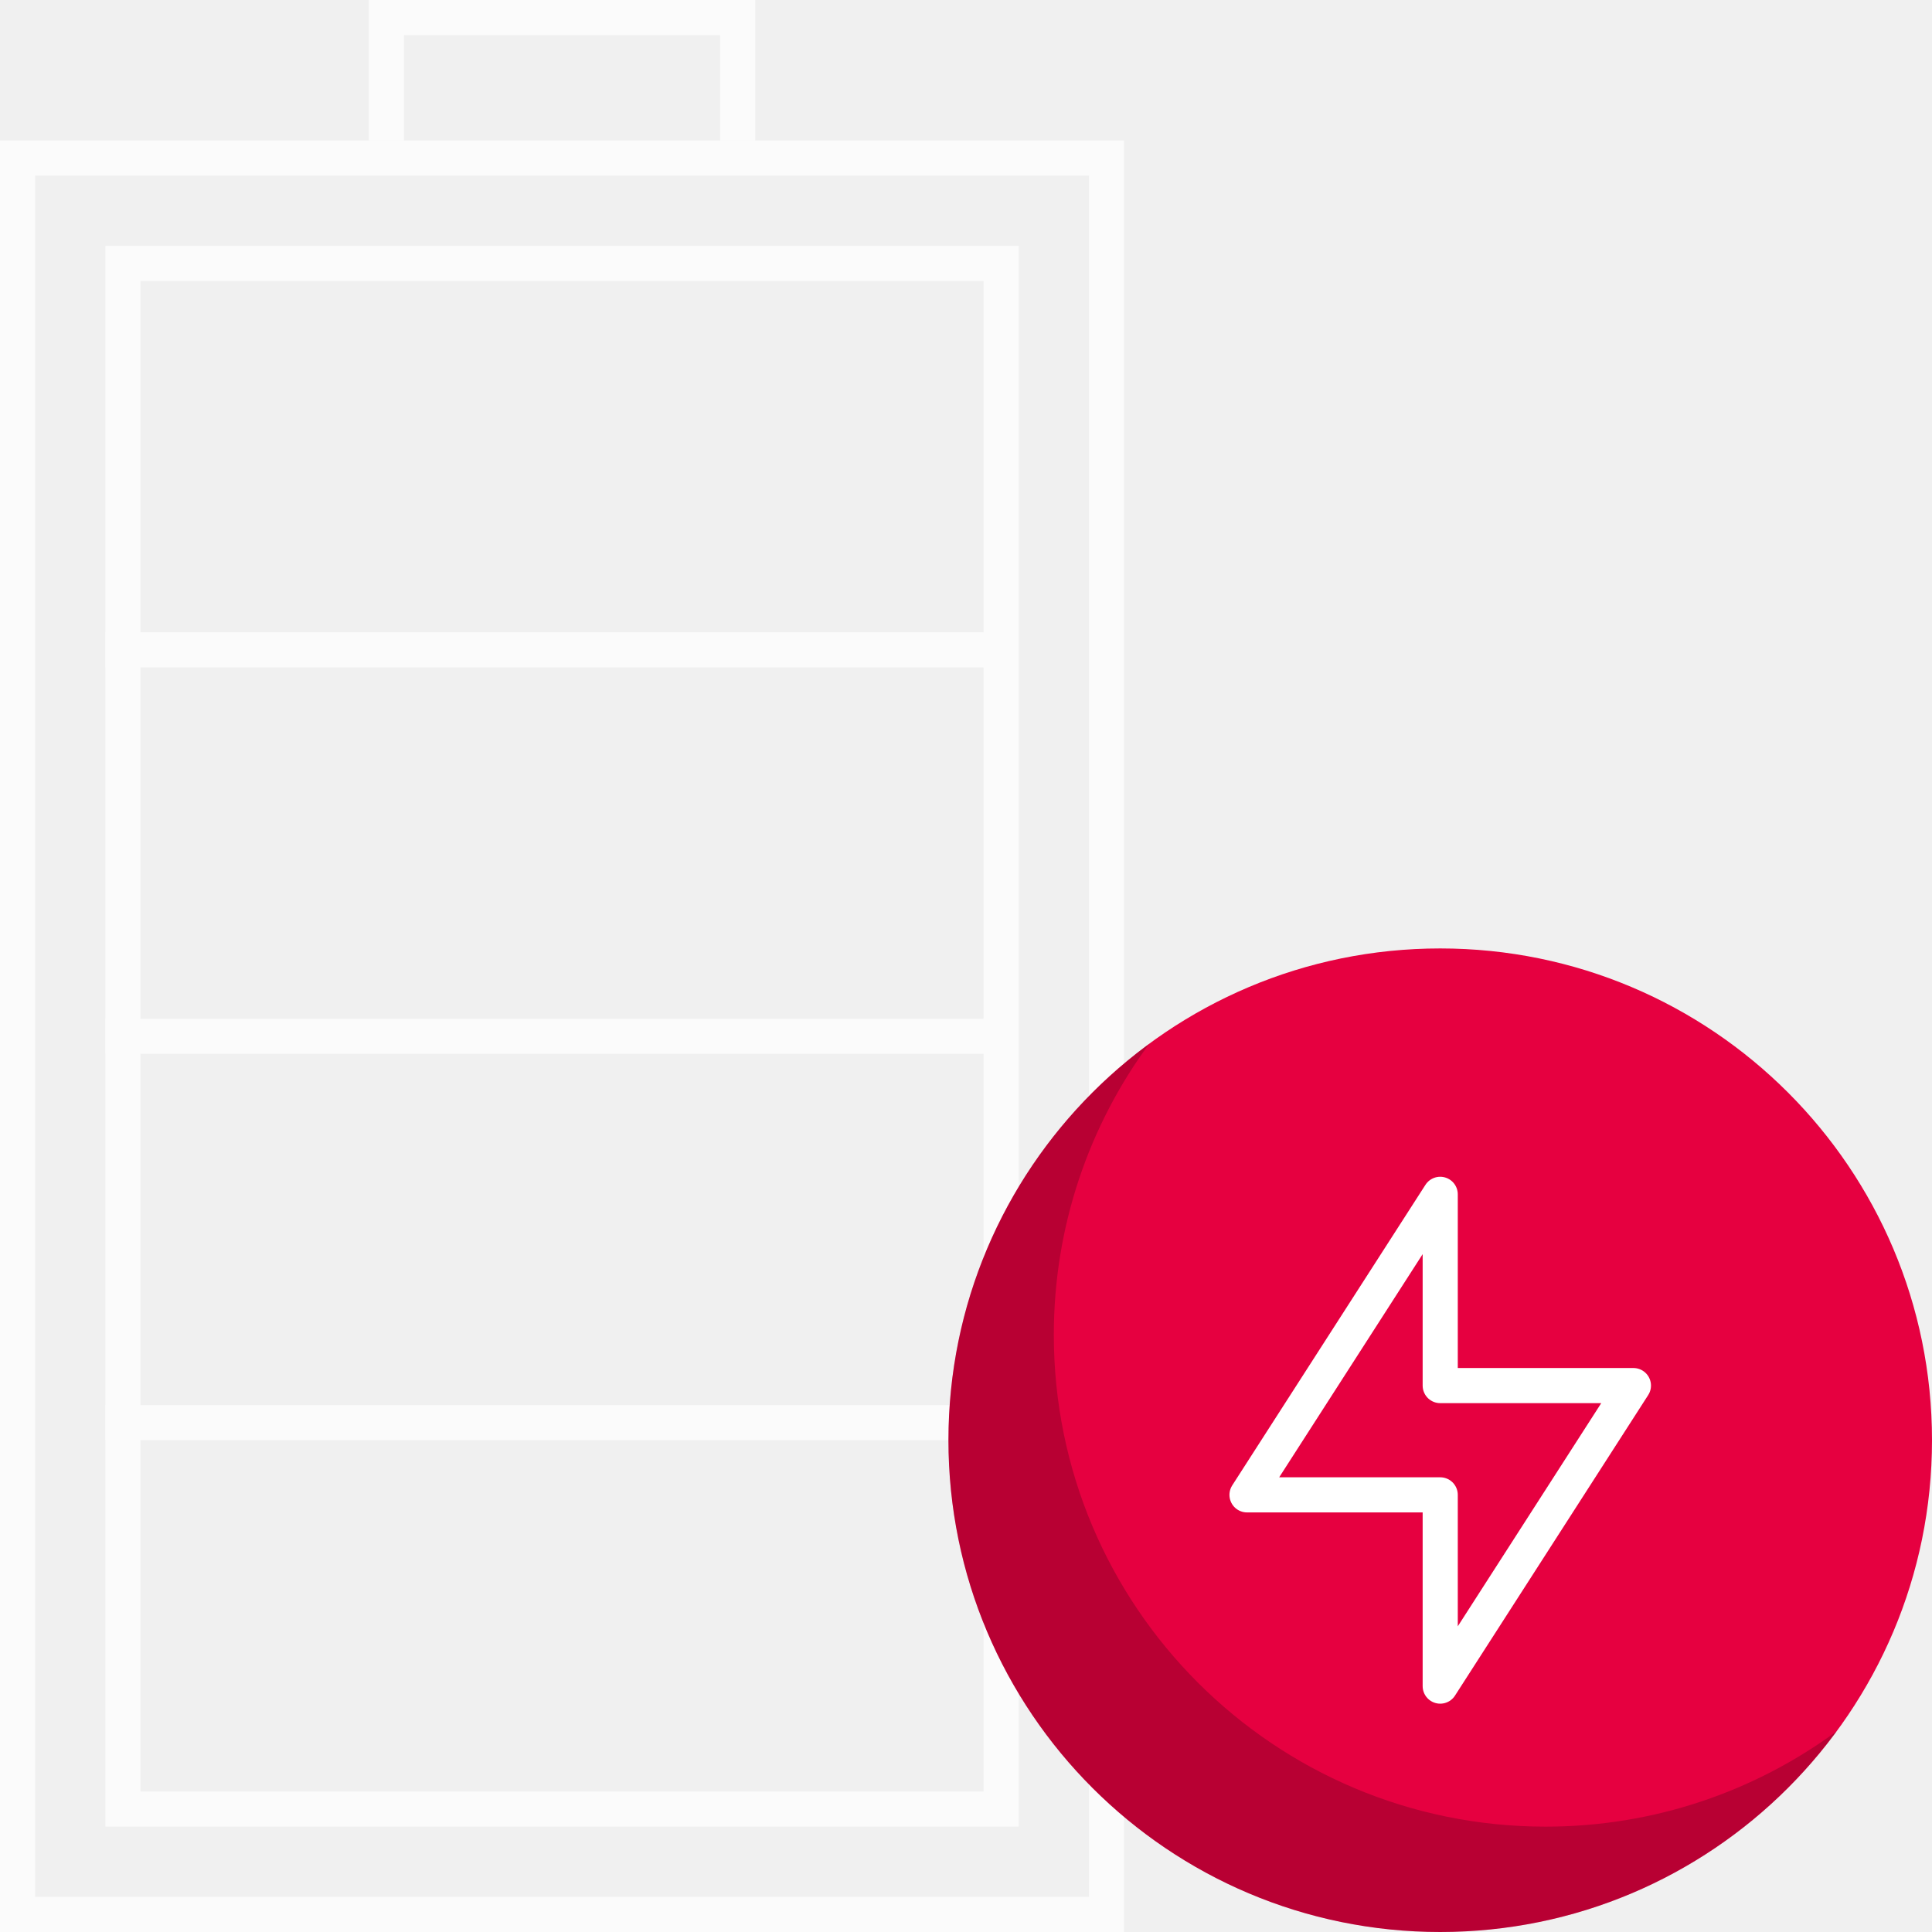
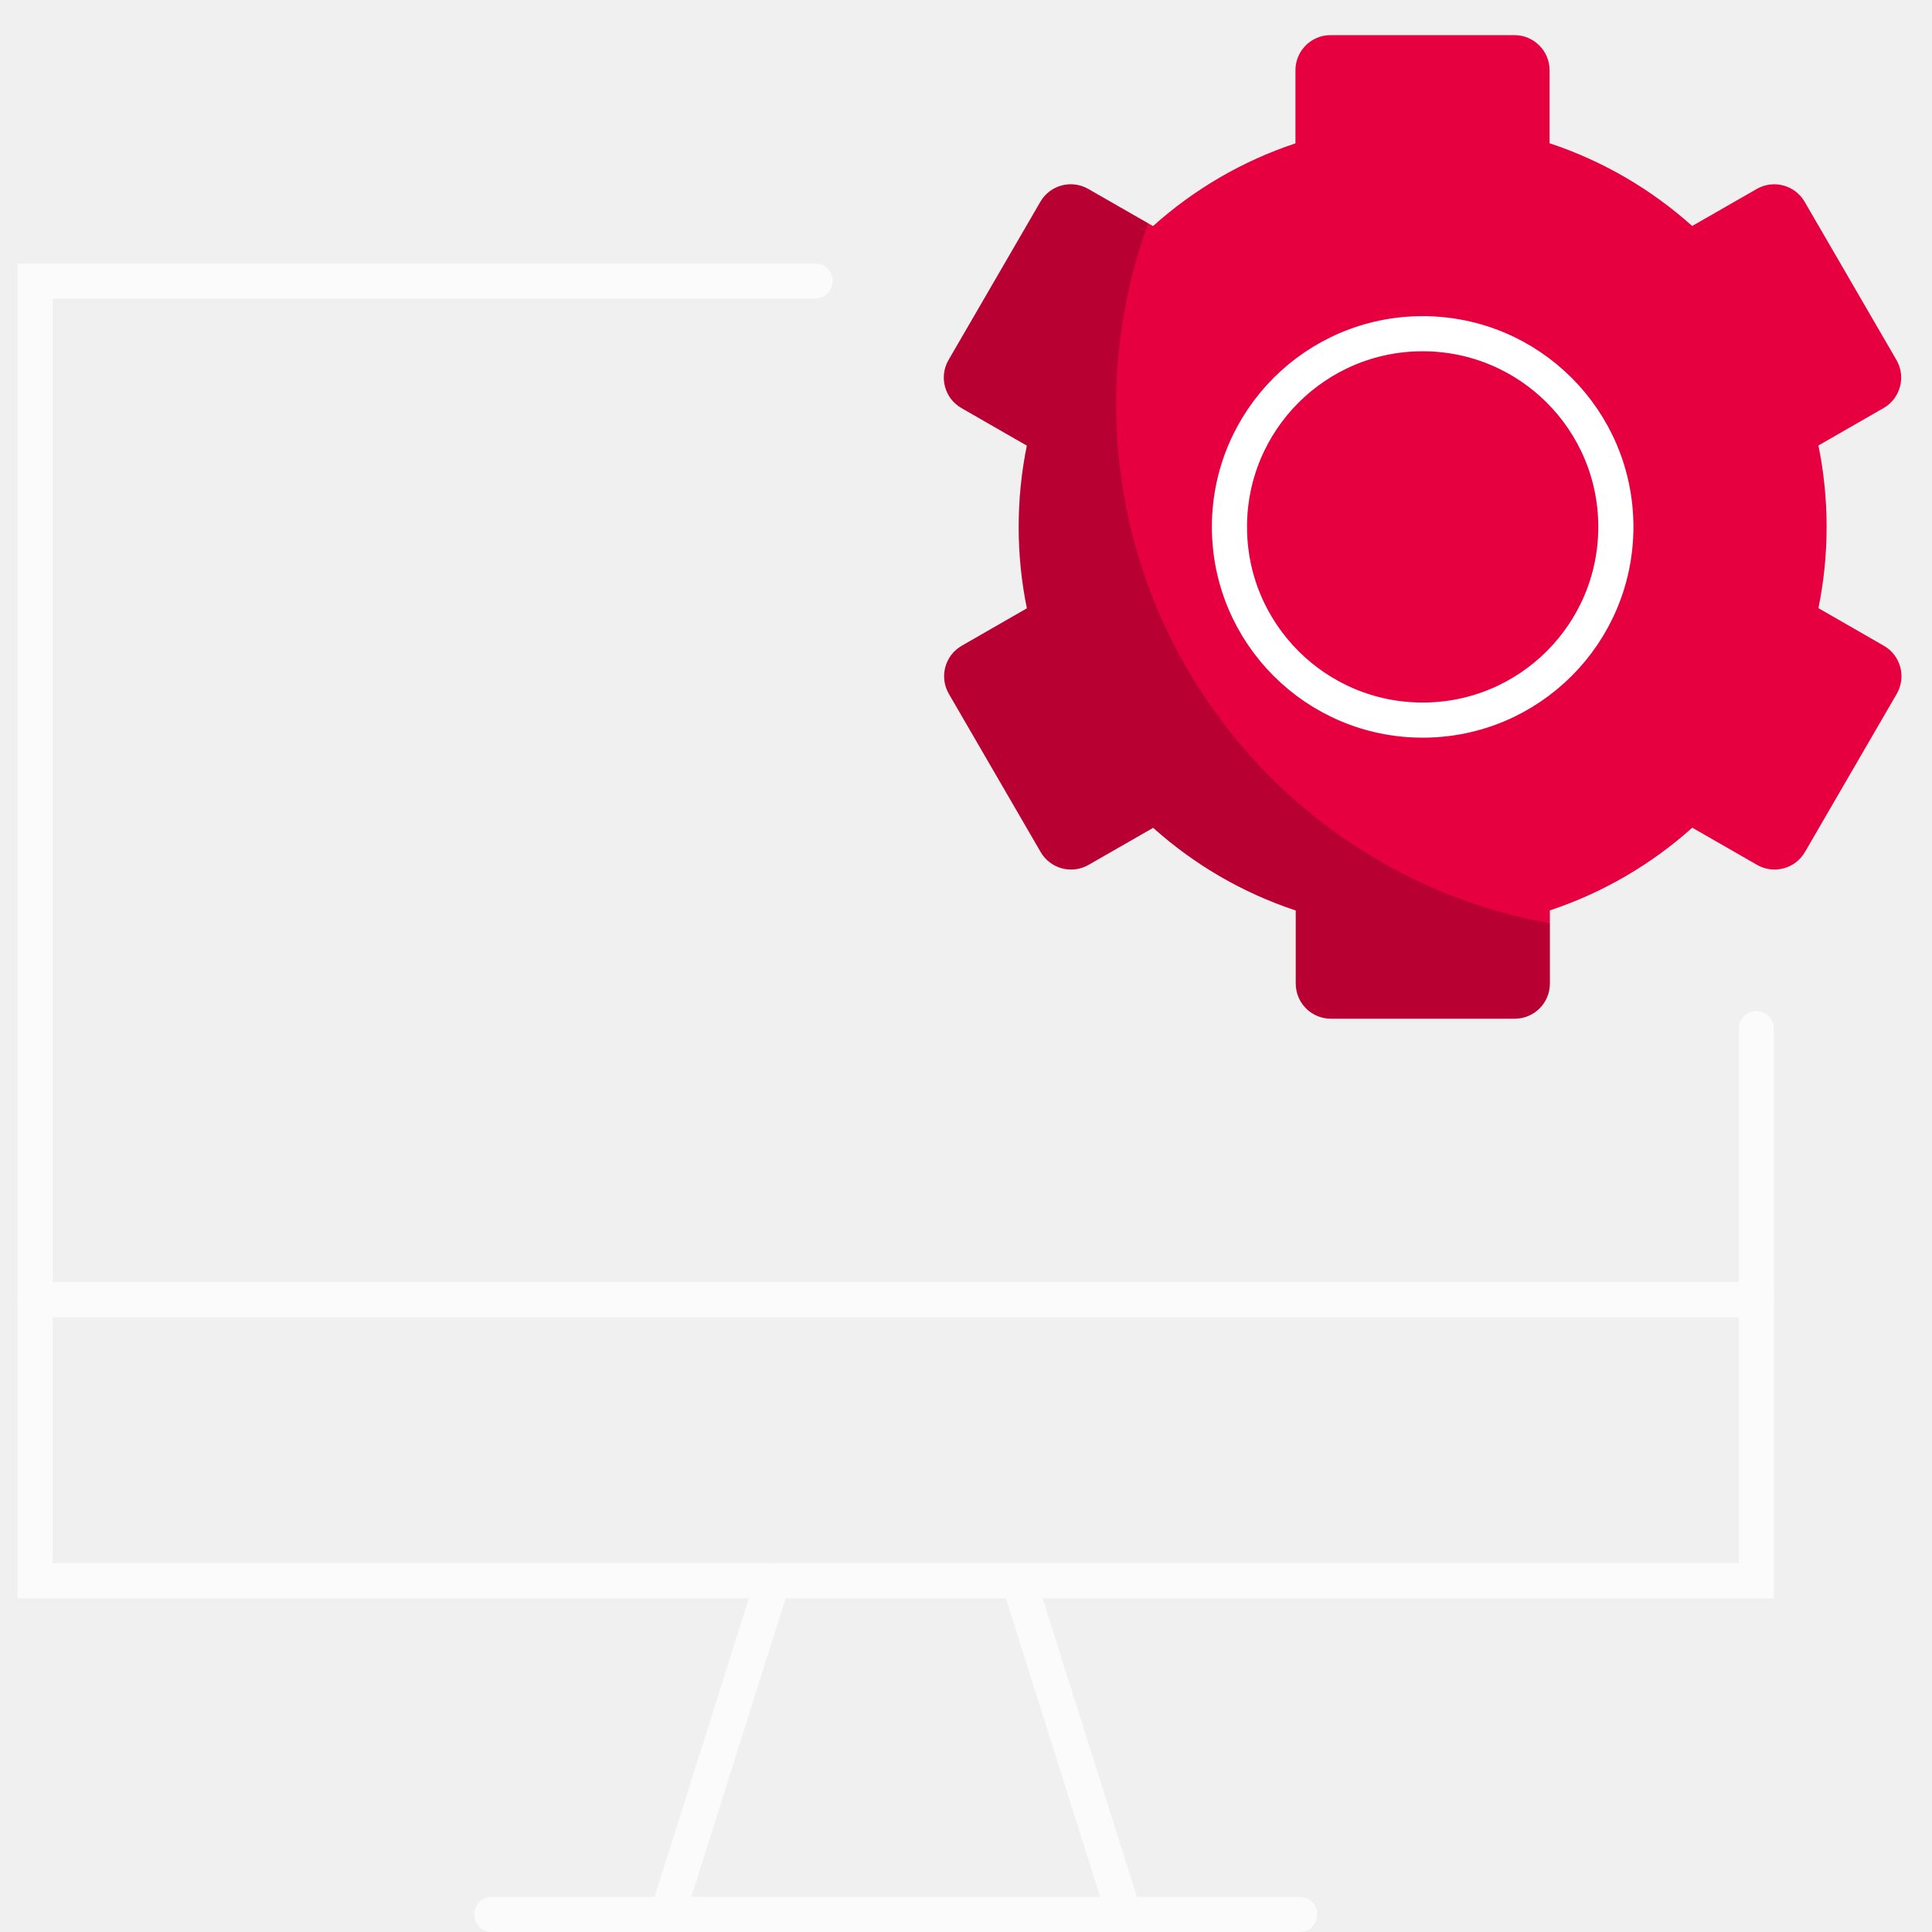
<svg xmlns="http://www.w3.org/2000/svg" width="110" height="110" viewBox="0 0 110 110" fill="none">
  <g opacity="0.7">
-     <path d="M63 9V109H1V9H63Z" stroke="white" stroke-width="2" />
-     <path d="M57 15V103H7V15H57Z" stroke="white" stroke-width="2" />
-     <path d="M6 37H57" stroke="white" stroke-width="2" />
-     <path d="M6 59C25.136 59 37.864 59 57 59" stroke="white" stroke-width="2" />
-     <path d="M6 81H57" stroke="white" stroke-width="2" />
-     <path d="M42 8V1H22V8" stroke="white" stroke-width="2" />
+     <path d="M44 90L38 109" stroke="white" stroke-width="2" stroke-linecap="round" />
+     <path d="M58 90L64 109" stroke="white" stroke-width="2" stroke-linecap="round" />
+     <path d="M28 109H74" stroke="white" stroke-width="2" stroke-linecap="round" />
+     <path d="M2 74C43.995 74 58.005 74 100 74" stroke="white" stroke-width="2" stroke-linecap="round" />
+     <path d="M100 58.564V90H2V16H46.413" stroke="white" stroke-width="2" stroke-linecap="round" />
  </g>
-   <circle cx="82" cy="82" r="28" fill="#E60040" />
-   <path opacity="0.2" d="M65.432 59.426C62.018 64.067 60 69.798 60 76.001C60 91.465 72.536 104.001 88 104.001C94.2 104.001 99.928 101.984 104.568 98.573C99.471 105.502 91.261 109.999 82 109.999C66.536 109.999 54 97.463 54 81.999C54 72.735 58.5 64.522 65.432 59.426Z" fill="black" />
-   <path d="M71 85.111L82 68V78.889H93L82 96V85.111H71Z" stroke="white" stroke-width="2" stroke-linejoin="round" />
+   <path d="M86.226 2C87.33 2 88.226 2.896 88.226 4V8.157C91.262 9.161 94.017 10.78 96.345 12.867L100.023 10.758C100.978 10.21 102.196 10.536 102.748 11.488L107.975 20.495C108.531 21.453 108.202 22.681 107.242 23.233L103.533 25.363C103.839 26.861 104 28.411 104 29.999C104 31.584 103.839 33.132 103.534 34.627L107.258 36.767C108.219 37.319 108.548 38.547 107.992 39.505L102.765 48.512C102.213 49.464 100.995 49.79 100.04 49.242L96.35 47.125C94.025 49.21 91.274 50.828 88.243 51.833V56C88.243 57.105 87.347 58 86.243 58H75.775C74.67 58 73.775 57.105 73.775 56V51.839C70.739 50.835 67.984 49.217 65.657 47.131L61.977 49.242C61.022 49.79 59.805 49.463 59.252 48.512L54.025 39.505C53.469 38.547 53.798 37.319 54.759 36.767L58.467 34.636C58.161 33.138 58 31.587 58 29.999C58 28.414 58.16 26.867 58.465 25.372L54.742 23.233C53.781 22.681 53.452 21.453 54.008 20.495L59.236 11.488C59.788 10.537 61.006 10.21 61.96 10.758L65.648 12.873C67.973 10.787 70.725 9.168 73.757 8.163V4C73.757 2.896 74.653 2 75.757 2H86.226Z" fill="#E60040" />
+   <path opacity="0.2" d="M59.235 11.488C59.788 10.537 61.005 10.21 61.96 10.758L65.371 12.714C64.192 15.932 63.549 19.408 63.549 23.035C63.549 37.793 74.205 50.062 88.242 52.567V56C88.242 57.104 87.347 58 86.242 58H75.774C74.67 58 73.774 57.104 73.774 56V51.839C70.739 50.835 67.984 49.217 65.656 47.131L61.977 49.242C61.022 49.789 59.804 49.463 59.252 48.511L54.024 39.505C53.469 38.546 53.798 37.318 54.759 36.766L58.467 34.636C58.16 33.138 58 31.587 58 29.999C58 28.414 58.16 26.866 58.465 25.372L54.741 23.233C53.781 22.681 53.452 21.453 54.008 20.495L59.235 11.488Z" fill="black" />
+   <path d="M81 41C87.075 41 92 36.075 92 30C92 23.925 87.075 19 81 19C74.925 19 70 23.925 70 30C70 36.075 74.925 41 81 41Z" stroke="white" stroke-width="2" stroke-miterlimit="10" stroke-linecap="round" stroke-linejoin="round" />
</svg>
